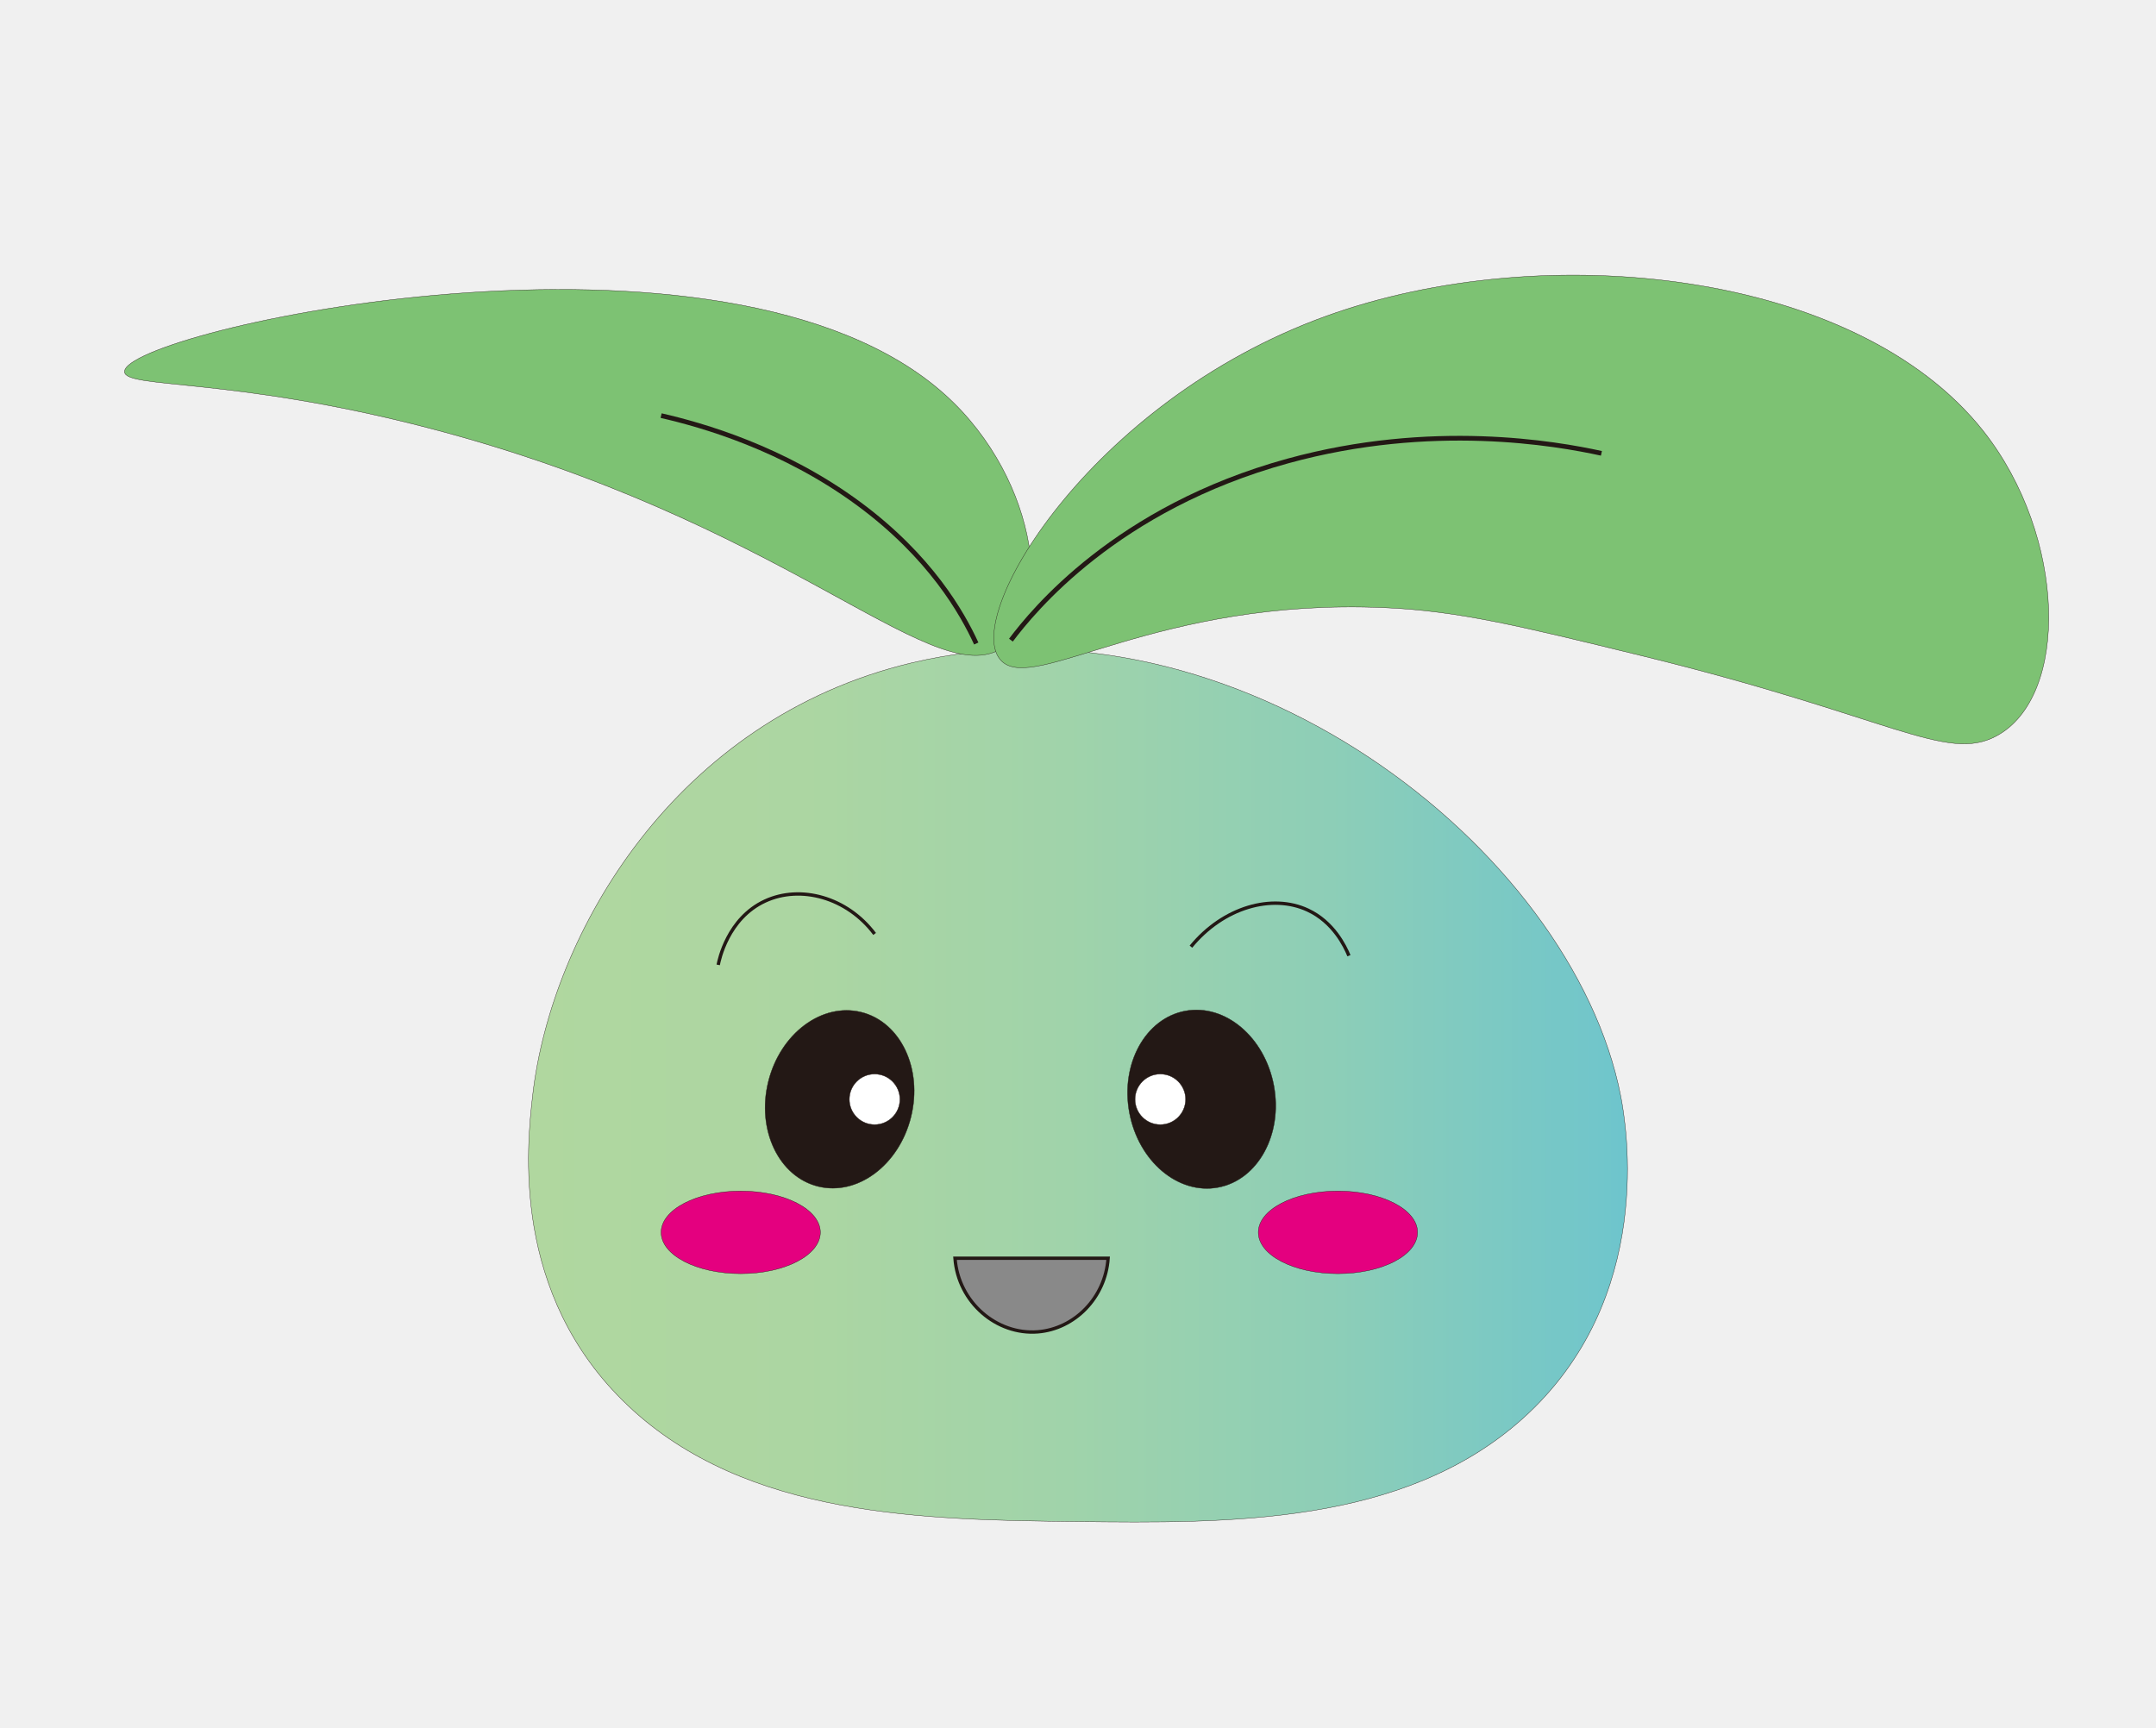
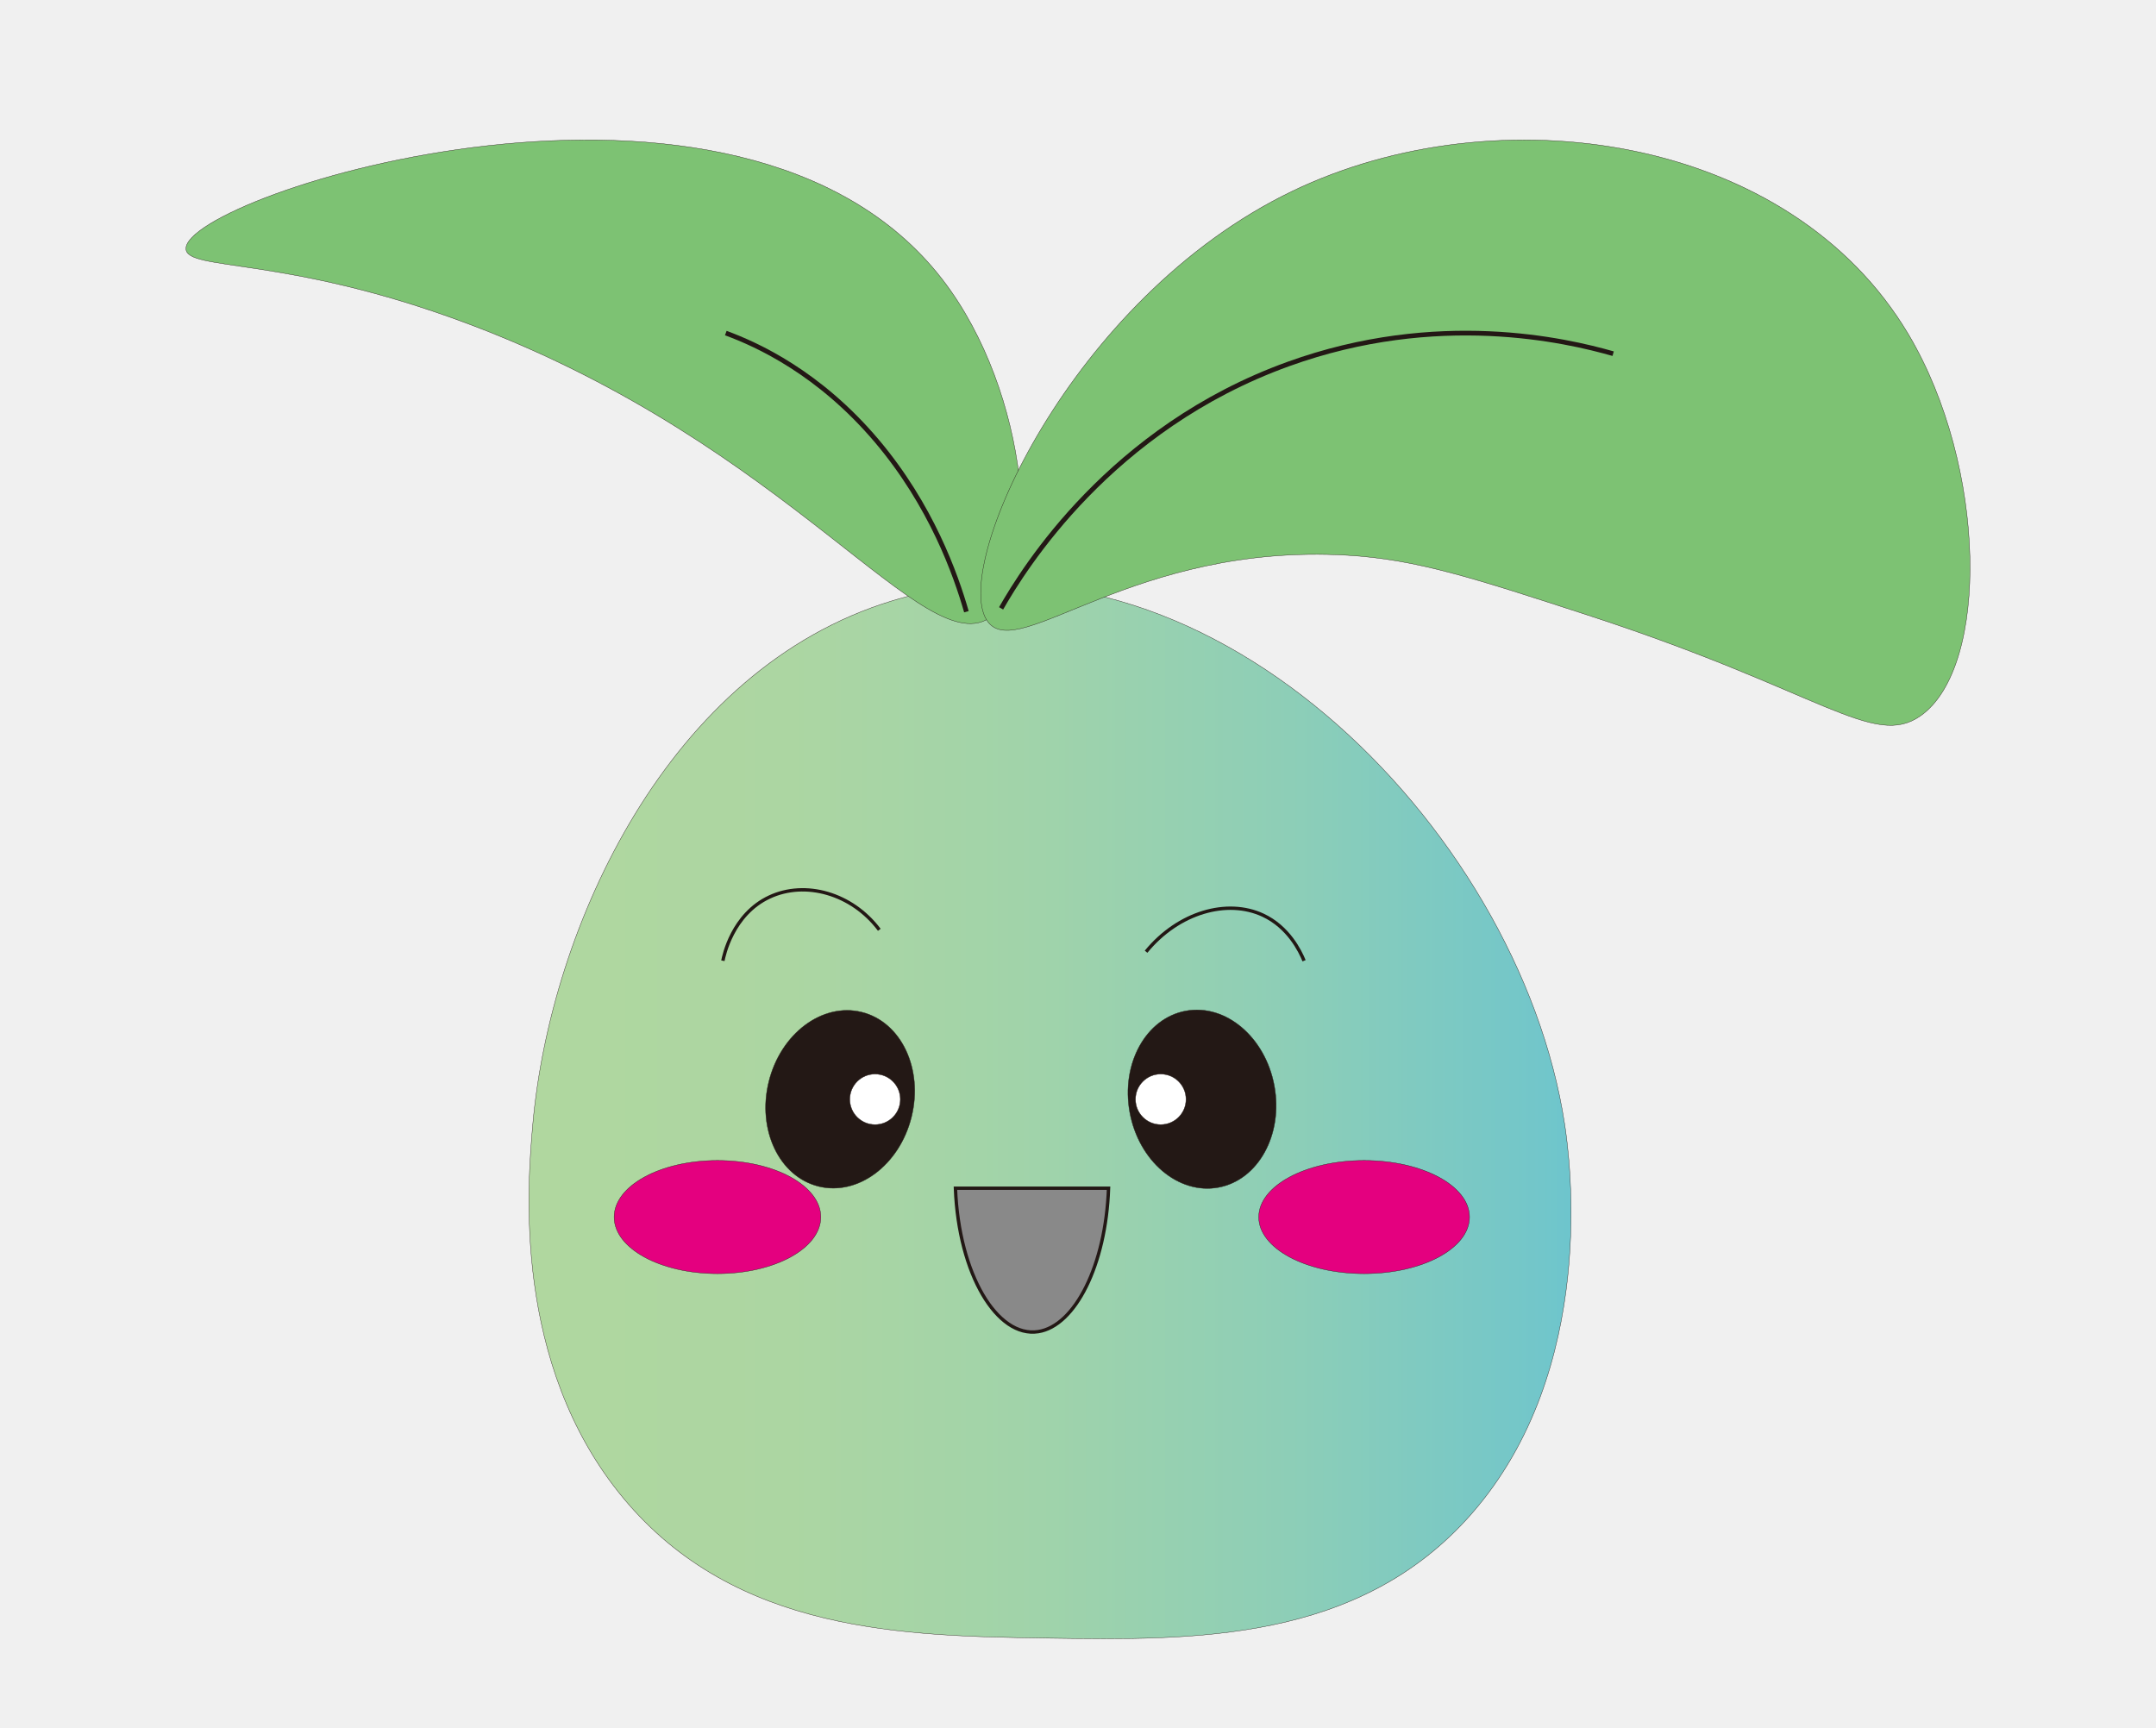
- <svg xmlns="http://www.w3.org/2000/svg" version="1.1" id="Layer_1" x="0px" y="0px" viewBox="0 0 6401 5128.6" style="enable-background:new 0 0 6401 5128.6;" xml:space="preserve">
-   <style type="text/css">
- 	.st0{fill:url(#SVGID_1_);stroke:#231815;stroke-miterlimit:10;}
- 	.st1{fill:#7DC273;stroke:#231815;stroke-miterlimit:10;}
- 	.st2{fill:#FFFFFF;stroke:#231815;stroke-miterlimit:10;}
- 	.st3{fill:#231815;stroke:#231815;stroke-miterlimit:10;}
- 	.st4{fill:none;stroke:#231815;stroke-width:14;stroke-miterlimit:10;}
- 	.st5{fill:#E4007F;stroke:#231815;stroke-miterlimit:10;}
- 	.st6{fill:#898989;stroke:#231815;stroke-width:10;stroke-miterlimit:10;}
- 	.st7{fill:none;stroke:#231815;stroke-width:10;stroke-miterlimit:10;}
- </style>
-   <linearGradient id="SVGID_1_" gradientUnits="userSpaceOnUse" x1="1569.88" y1="1904.929" x2="4832.739" y2="1904.929" gradientTransform="matrix(1 0 0 -1 -0.81 5128.5)">
-     <stop offset="0" style="stop-color:#B0D79F" />
-     <stop offset="0.25" style="stop-color:#ACD6A2" />
-     <stop offset="0.49" style="stop-color:#A0D3AA" />
-     <stop offset="0.73" style="stop-color:#8DCEB7" />
-     <stop offset="0.97" style="stop-color:#72C6CA" />
-     <stop offset="1" style="stop-color:#6DC5CD" />
-   </linearGradient>
-   <path class="st0" d="M4811.9,3255.1c15.8,81.1,106.8,601.1-292.4,958.3c-353.1,315.9-872.5,309.9-1323,304.7  c-446.8-5.2-980.6-11.3-1332.6-344.8c-349.1-330.7-299-774.6-282.8-918.2c54.7-485,423.6-1120,1126.5-1287.1  C3664,1740.7,4667.9,2515.2,4811.9,3255.1z" />
-   <path class="st1" d="M2806.6,1172.7c283.3,255.6,324.3,672.2,158.4,757.9c-212,109.5-639.7-384.3-1687.6-658.4  c-586.9-153.5-906.8-117.3-907.7-168.5C367.5,982.8,2154.7,584.5,2806.6,1172.7z" />
-   <path class="st2" d="M3535.8,1600.7" />
-   <path class="st1" d="M4875.2,1947.4c738.2,180.7,902.3,317.7,1051.3,238.4c218.1-116.1,209.6-592.2-38.2-906  c-376-476-1300.5-575.5-1949.7-341.7c-705.7,254.2-1089.6,903.7-964.8,1025c98.4,95.7,461.2-188.4,1136.8-158.7  C4330,1814,4511.8,1858.5,4875.2,1947.4z" />
-   <path class="st2" d="M3444.9,1655.2" />
-   <path class="st2" d="M5008.5,2818.9" />
-   <ellipse transform="matrix(0.2401 -0.9708 0.9708 0.2401 -1274.49 4900.273)" class="st3" cx="2492.6" cy="3264.2" rx="266.5" ry="218.2" />
-   <circle class="st2" cx="2596.7" cy="3264.3" r="75" />
-   <path class="st4" d="M3001.4,1900.8c65-86.4,312.8-392.2,822.8-532.2c426.7-117.2,795.1-52,930.3-22.5" />
-   <path class="st4" d="M2898.4,1910.8c-41.3-90-136.4-258.2-348.6-414.8c-223.8-165.2-464.3-233.8-587-261.9" />
-   <ellipse transform="matrix(0.9833 -0.1819 0.1819 0.9833 -534.1897 703.3591)" class="st3" cx="3567.6" cy="3264" rx="218.2" ry="266.5" />
-   <circle class="st2" cx="3444.9" cy="3264.3" r="75" />
-   <ellipse class="st5" cx="2199.2" cy="3659.3" rx="236.4" ry="122.7" />
-   <ellipse class="st5" cx="3972.2" cy="3659.3" rx="236.4" ry="122.7" />
-   <path class="st6" d="M2835.3,3736.1c9.7,131.5,124.2,228.2,245.7,218.6c109.1-8.6,201-101.2,208.9-218.6H2835.3z" />
-   <path class="st7" d="M2132.3,2865.1c2.6-13.7,28-138.1,138.9-189.5c105.3-48.9,243.5-11.4,325.5,97.6" />
-   <path class="st7" d="M3535.8,2811c96.2-117.3,241.1-158.1,347.2-108.5c75.7,35.4,110,106.6,121.9,135.3" />
+ <svg xmlns="http://www.w3.org/2000/svg" width="100%" height="100%" viewBox="0 0 6401 5129" version="1.1" xml:space="preserve" style="fill-rule:evenodd;clip-rule:evenodd;stroke-miterlimit:10;">
+   <path d="M4645.4,3338.4C4660.4,3436.3 4746.7,4064.6 4368.1,4496.1C4033.2,4877.8 3540.7,4870.6 3113.6,4864.3C2689.9,4858 2183.7,4850.6 1850,4447.7C1518.9,4048.2 1566.5,3511.8 1581.8,3338.5C1633.7,2752.6 1983.5,1985.4 2650,1783.6C3556.9,1508.9 4508.8,2444.5 4645.4,3338.4Z" style="fill:url(#_Linear1);fill-rule:nonzero;stroke:rgb(35,24,21);stroke-width:1px;" />
+   <path d="M2797.6,829.4C3058.6,1167.2 3096.4,1717.8 2943.5,1831.2C2748.2,1975.9 2354.1,1323.3 1388.5,961C847.7,758.2 553,806 552.1,738.4C550.1,578.5 2196.9,52.1 2797.6,829.4Z" style="fill:rgb(125,194,115);fill-rule:nonzero;stroke:rgb(35,24,21);stroke-width:1px;" />
+   <path d="M4716.6,1827.5C5408.9,2053.1 5562.7,2224.3 5702.5,2125.2C5907.1,1980.2 5899.1,1385.6 5666.6,993.6C5314.1,399.2 4447,274.9 3838.2,566.9C3176.4,884.4 2816.5,1695.6 2933.5,1847.1C3025.8,1966.5 3366.1,1611.8 3999.7,1648.8C4205.3,1660.9 4375.8,1716.4 4716.6,1827.5Z" style="fill:rgb(125,194,115);fill-rule:nonzero;stroke:rgb(35,24,21);stroke-width:1px;" />
+   <g transform="matrix(0.2401,-0.9708,0.9708,0.2401,-1273.37,4901.73)">
+     <ellipse cx="2494.2" cy="3264.2" rx="266.5" ry="218.2" style="fill:rgb(35,24,21);stroke:rgb(35,24,21);stroke-width:1px;stroke-miterlimit:10.001;" />
+   </g>
+   <circle cx="2598" cy="3264.3" r="75" style="fill:white;stroke:rgb(35,24,21);stroke-width:1px;" />
+   <path d="M2972.2,1806.4C3039.6,1688.6 3296.4,1271.7 3825,1080.9C4267.3,921.1 4649.2,1010.1 4789.3,1050.2" style="fill:none;fill-rule:nonzero;stroke:rgb(35,24,21);stroke-width:14px;" />
+   <path d="M2869.2,1816.4C2837.6,1706.3 2765,1500.7 2603,1309.2C2432.2,1107.2 2248.5,1023.4 2154.8,989" style="fill:none;fill-rule:nonzero;stroke:rgb(35,24,21);stroke-width:14px;" />
+   <g transform="matrix(0.9833,-0.1819,0.1819,0.9833,-534.173,703.639)">
+     <ellipse cx="3568.9" cy="3263.9" rx="218.2" ry="266.5" style="fill:rgb(35,24,21);stroke:rgb(35,24,21);stroke-width:1px;stroke-miterlimit:10;" />
+   </g>
+   <circle cx="3446.2" cy="3264.3" r="75" style="fill:white;stroke:rgb(35,24,21);stroke-width:1px;" />
+   <ellipse cx="2130.1" cy="3613.9" rx="306.8" ry="168.1" style="fill:rgb(228,0,127);stroke:rgb(35,24,21);stroke-width:1px;" />
+   <ellipse cx="4050" cy="3613.9" rx="312.9" ry="168.1" style="fill:rgb(228,0,127);stroke:rgb(35,24,21);stroke-width:1px;" />
+   <path d="M2836.6,3528.2C2846.3,3784.4 2960.8,3972.8 3082.3,3954.1C3191.4,3937.3 3283.3,3757 3291.2,3528.2L2836.6,3528.2Z" style="fill:rgb(137,137,137);fill-rule:nonzero;stroke:rgb(35,24,21);stroke-width:10px;" />
+   <path d="M3402.6,2826C3498.8,2708.7 3643.7,2667.9 3749.8,2717.5C3825.5,2752.9 3859.8,2824.1 3871.7,2852.8" style="fill:none;fill-rule:nonzero;stroke:rgb(35,24,21);stroke-width:10px;" />
+   <path d="M2146.2,2852.8C2148.8,2839.1 2174.2,2714.7 2285.1,2663.3C2390.4,2614.4 2528.6,2651.9 2610.6,2760.9" style="fill:none;fill-rule:nonzero;stroke:rgb(35,24,21);stroke-width:10px;" />
+   <defs>
+     <linearGradient id="_Linear1" x1="0" y1="0" x2="1" y2="0" gradientUnits="userSpaceOnUse" gradientTransform="matrix(3093.94,0,0,3093.94,1570.46,3300.38)">
+       <stop offset="0" style="stop-color:rgb(176,215,159);stop-opacity:1" />
+       <stop offset="0.25" style="stop-color:rgb(172,214,162);stop-opacity:1" />
+       <stop offset="0.49" style="stop-color:rgb(160,211,170);stop-opacity:1" />
+       <stop offset="0.73" style="stop-color:rgb(141,206,183);stop-opacity:1" />
+       <stop offset="0.97" style="stop-color:rgb(114,198,202);stop-opacity:1" />
+       <stop offset="1" style="stop-color:rgb(109,197,205);stop-opacity:1" />
+     </linearGradient>
+   </defs>
</svg>
